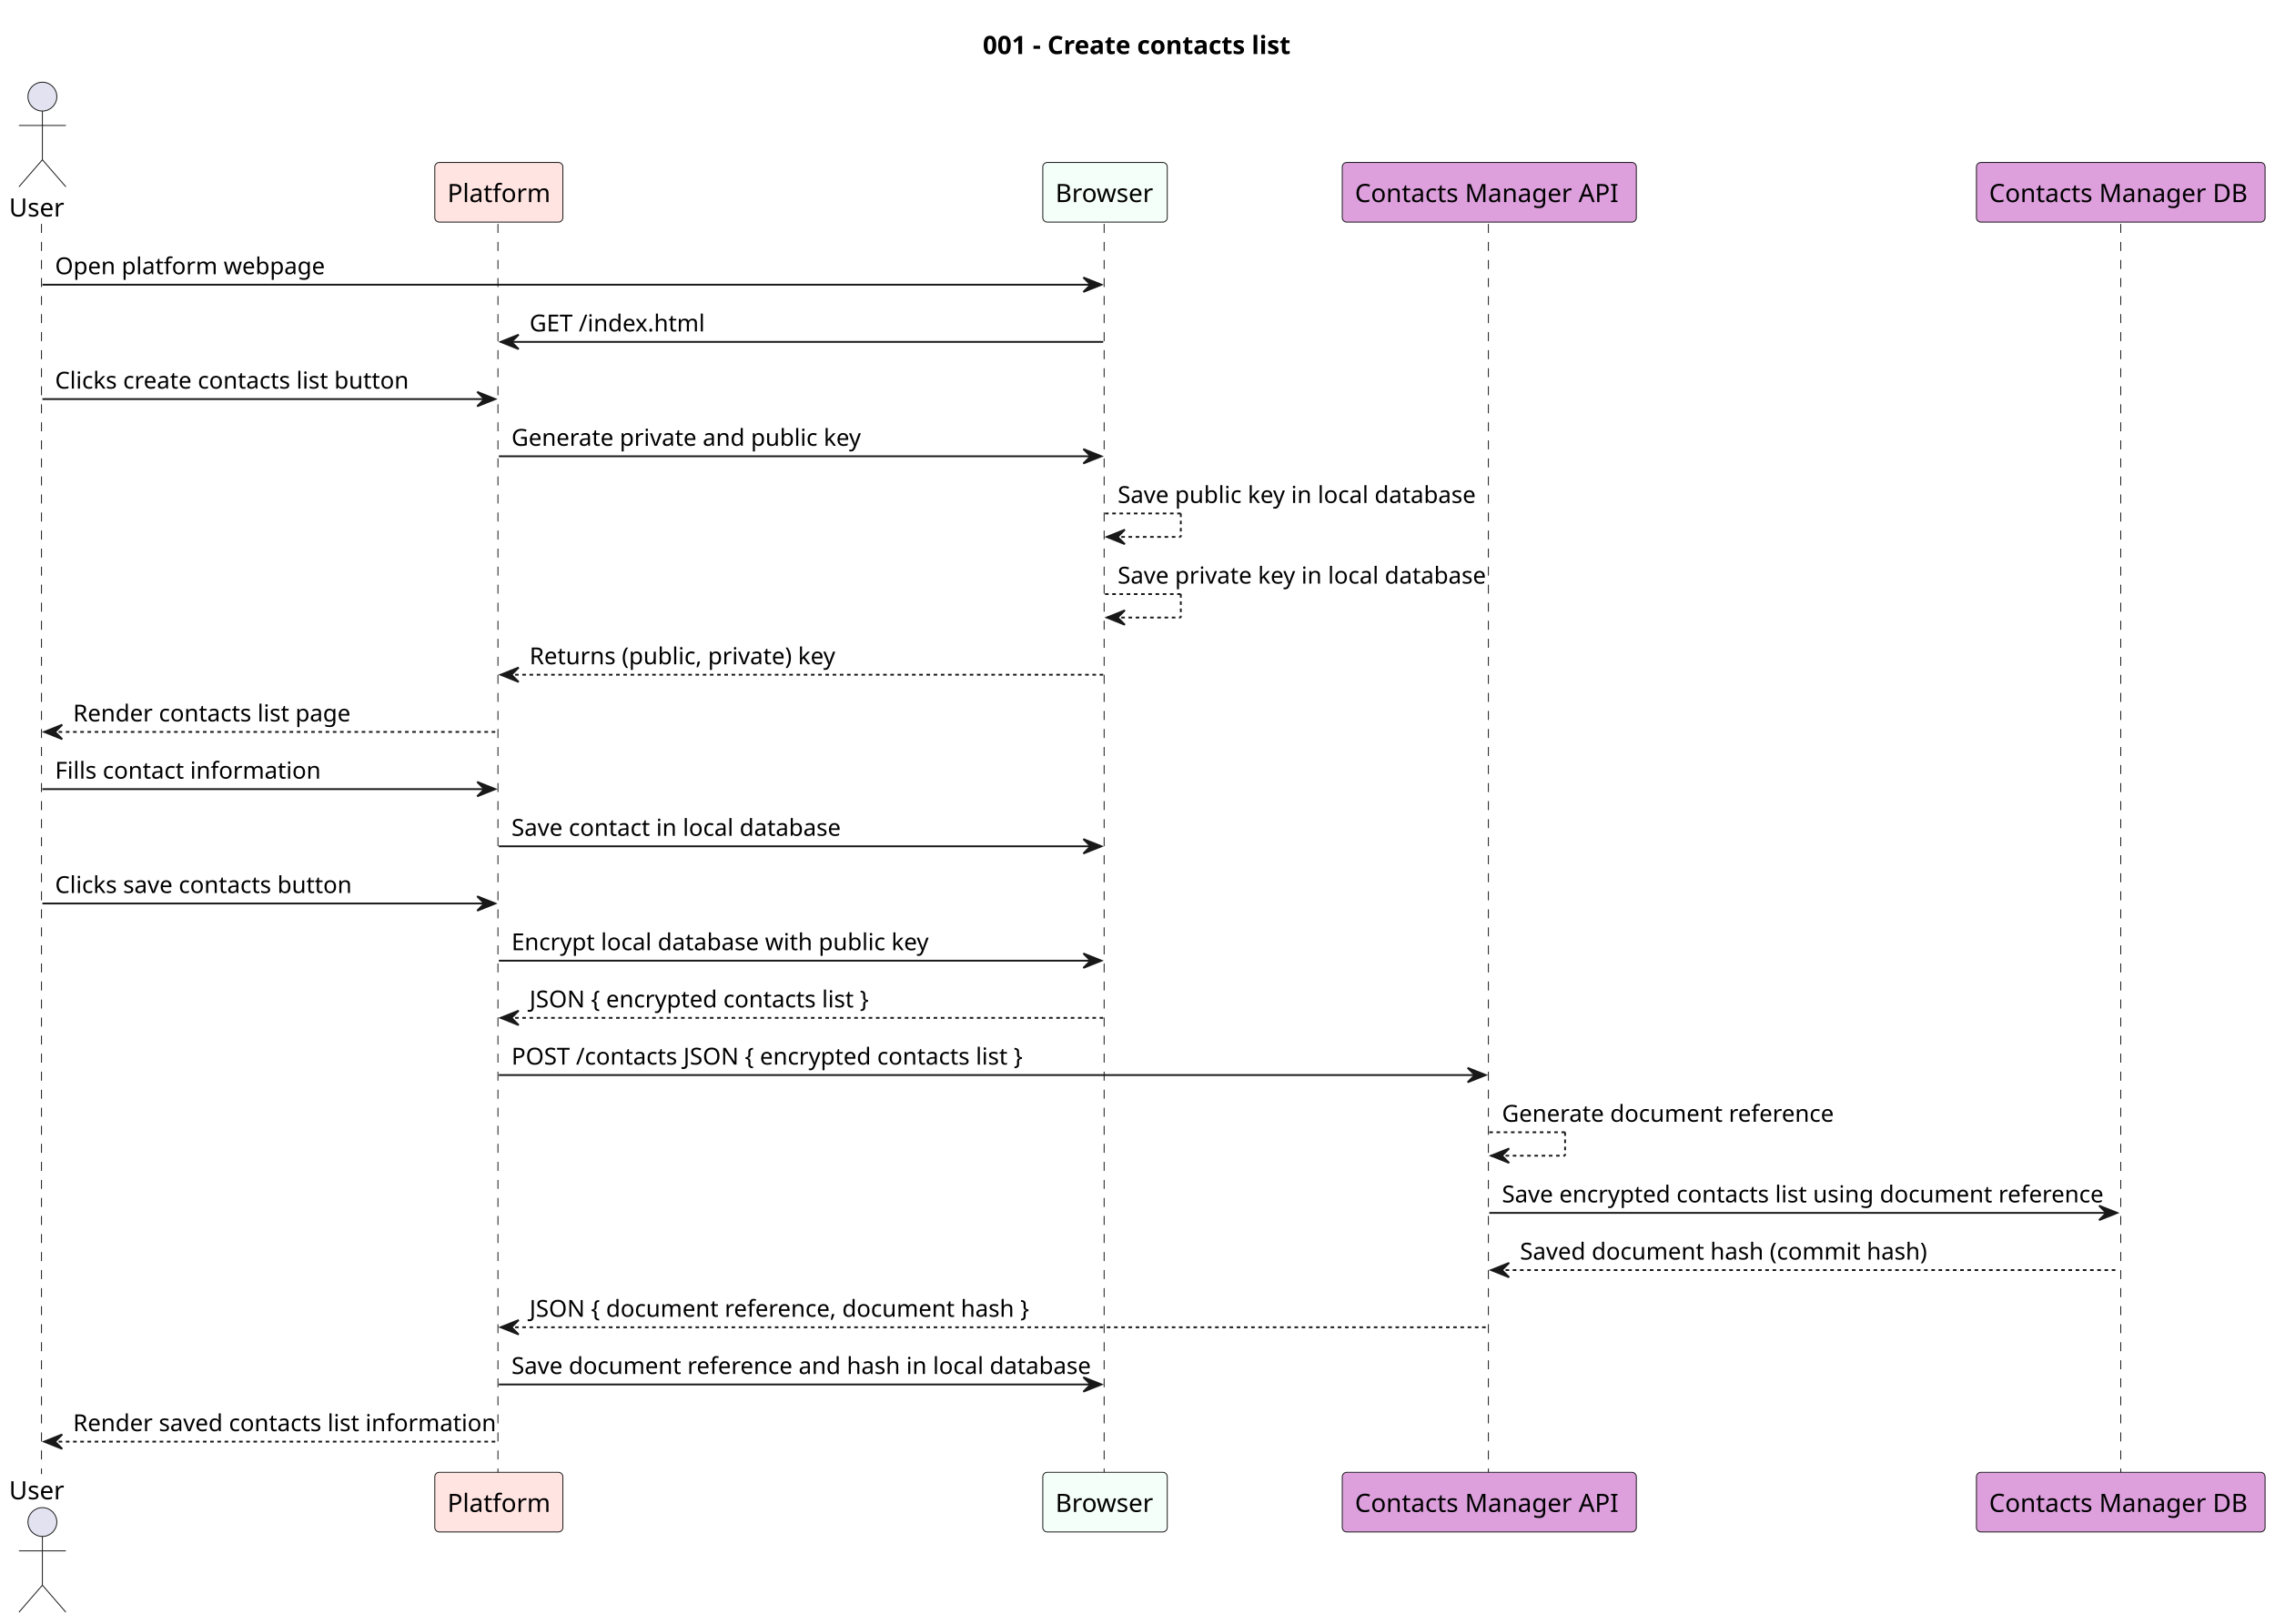
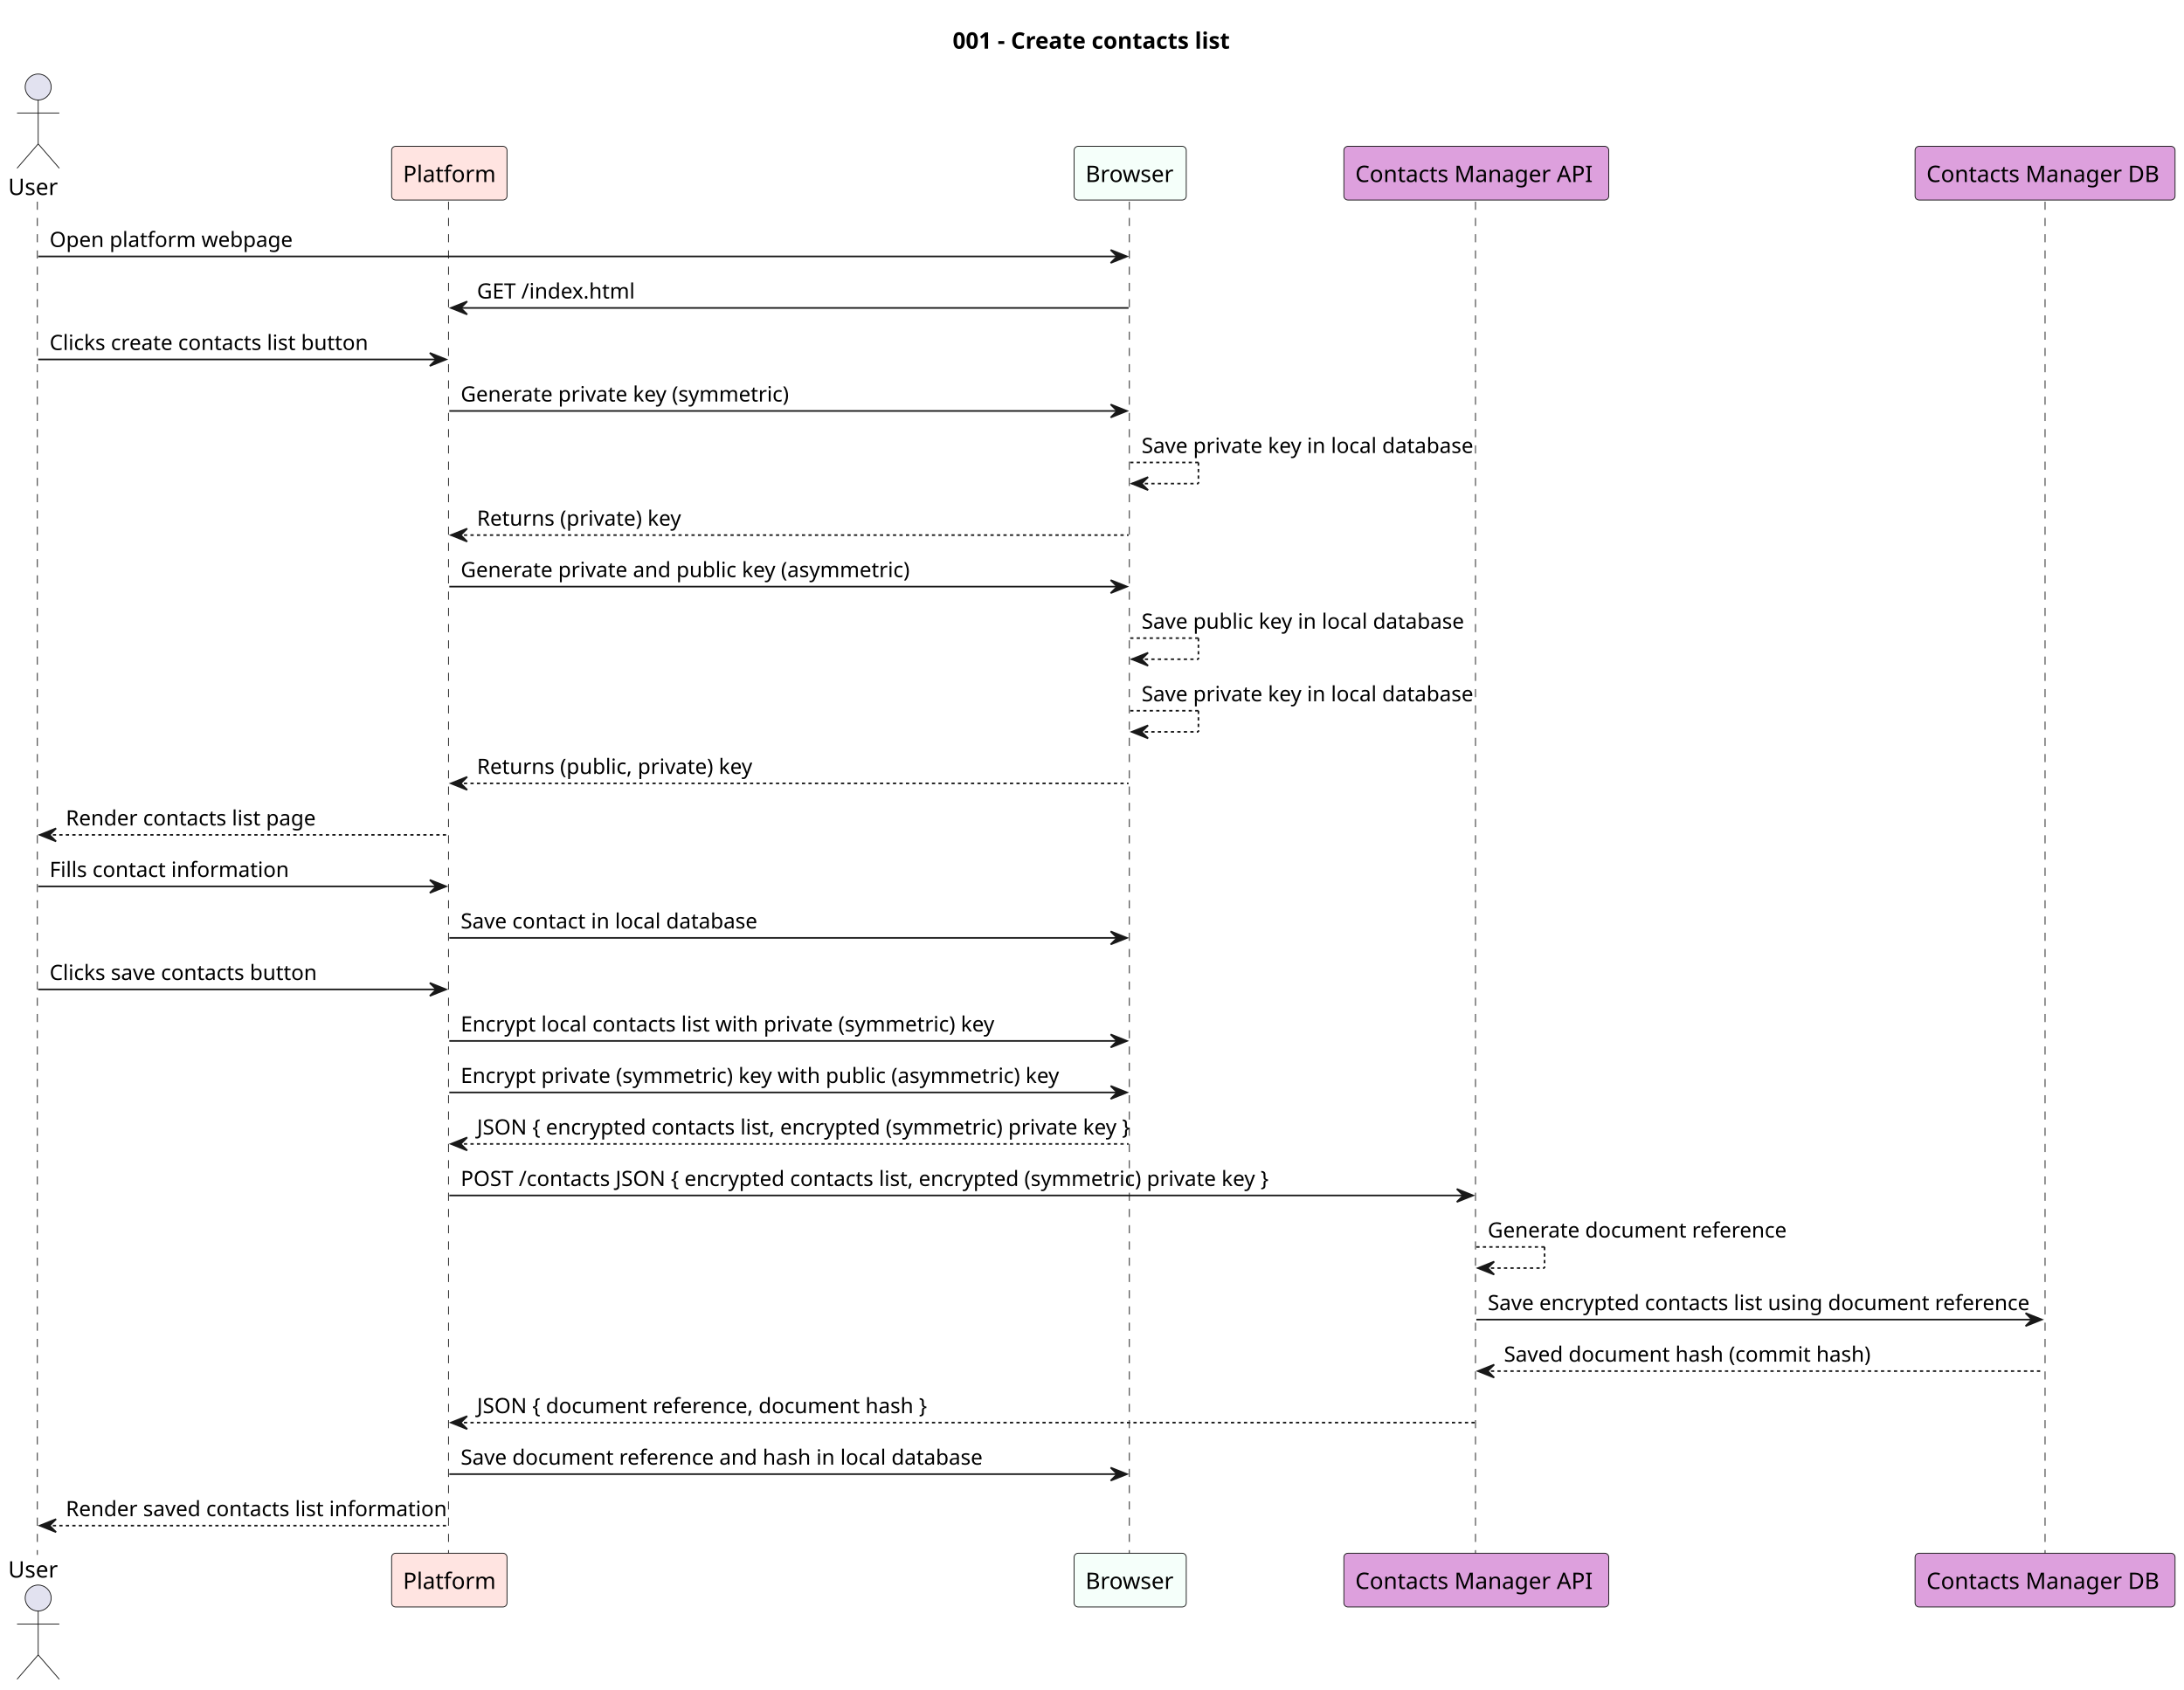
- <svg xmlns="http://www.w3.org/2000/svg" contentStyleType="text/css" height="900px" preserveAspectRatio="none" style="width:1261px;height:900px;background:#FFFFFF;" version="1.1" viewBox="0 0 1261 900" width="1261px" zoomAndPan="magnify">
+ <svg xmlns="http://www.w3.org/2000/svg" contentStyleType="text/css" height="1040px" preserveAspectRatio="none" style="width:1344px;height:1040px;background:#FFFFFF;" version="1.1" viewBox="0 0 1344 1040" width="1344px" zoomAndPan="magnify">
  <defs />
  <g>
-     <rect fill="none" height="29.068" id="_title" style="stroke:none;stroke-width:1.0;" width="180" x="539.75" y="10" />
-     <text fill="#000000" font-family="sans-serif" font-size="14" font-weight="bold" lengthAdjust="spacing" textLength="170" x="544.75" y="29.966">001 - Create contacts list</text>
-     <line style="stroke:#181818;stroke-width:0.5;stroke-dasharray:5.0,5.0;" x1="23" x2="23" y1="124.136" y2="817.256" />
-     <line style="stroke:#181818;stroke-width:0.5;stroke-dasharray:5.0,5.0;" x1="276" x2="276" y1="124.136" y2="817.256" />
-     <line style="stroke:#181818;stroke-width:0.5;stroke-dasharray:5.0,5.0;" x1="612" x2="612" y1="124.136" y2="817.256" />
-     <line style="stroke:#181818;stroke-width:0.5;stroke-dasharray:5.0,5.0;" x1="825" x2="825" y1="124.136" y2="817.256" />
-     <line style="stroke:#181818;stroke-width:0.5;stroke-dasharray:5.0,5.0;" x1="1175.5" x2="1175.5" y1="124.136" y2="817.256" />
+     <rect fill="none" height="29.068" id="_title" style="stroke:none;stroke-width:1.0;" width="180" x="581.25" y="10" />
+     <text fill="#000000" font-family="sans-serif" font-size="14" font-weight="bold" lengthAdjust="spacing" textLength="170" x="586.25" y="29.966">001 - Create contacts list</text>
+     <line style="stroke:#181818;stroke-width:0.5;stroke-dasharray:5.0,5.0;" x1="23" x2="23" y1="124.136" y2="957.08" />
+     <line style="stroke:#181818;stroke-width:0.5;stroke-dasharray:5.0,5.0;" x1="276" x2="276" y1="124.136" y2="957.08" />
+     <line style="stroke:#181818;stroke-width:0.5;stroke-dasharray:5.0,5.0;" x1="695" x2="695" y1="124.136" y2="957.08" />
+     <line style="stroke:#181818;stroke-width:0.5;stroke-dasharray:5.0,5.0;" x1="908" x2="908" y1="124.136" y2="957.08" />
+     <line style="stroke:#181818;stroke-width:0.5;stroke-dasharray:5.0,5.0;" x1="1258.5" x2="1258.5" y1="124.136" y2="957.08" />
    <text fill="#000000" font-family="sans-serif" font-size="14" lengthAdjust="spacing" textLength="31" x="5" y="120.034">User</text>
    <ellipse cx="23.5" cy="53.568" fill="#E2E2F0" rx="8" ry="8" style="stroke:#181818;stroke-width:0.5;" />
    <path d="M23.5,61.568 L23.5,88.568 M10.5,69.568 L36.5,69.568 M23.5,88.568 L10.5,103.568 M23.5,88.568 L36.5,103.568 " fill="none" style="stroke:#181818;stroke-width:0.5;" />
-     <text fill="#000000" font-family="sans-serif" font-size="14" lengthAdjust="spacing" textLength="31" x="5" y="831.222">User</text>
-     <ellipse cx="23.5" cy="843.824" fill="#E2E2F0" rx="8" ry="8" style="stroke:#181818;stroke-width:0.5;" />
-     <path d="M23.5,851.824 L23.5,878.824 M10.5,859.824 L36.5,859.824 M23.5,878.824 L10.5,893.824 M23.5,878.824 L36.5,893.824 " fill="none" style="stroke:#181818;stroke-width:0.5;" />
+     <text fill="#000000" font-family="sans-serif" font-size="14" lengthAdjust="spacing" textLength="31" x="5" y="971.046">User</text>
+     <ellipse cx="23.5" cy="983.648" fill="#E2E2F0" rx="8" ry="8" style="stroke:#181818;stroke-width:0.5;" />
+     <path d="M23.5,991.648 L23.5,1018.648 M10.5,999.648 L36.5,999.648 M23.5,1018.648 L10.5,1033.648 M23.5,1018.648 L36.5,1033.648 " fill="none" style="stroke:#181818;stroke-width:0.5;" />
    <rect fill="#FFE4E1" height="33.068" rx="2.5" ry="2.5" style="stroke:#181818;stroke-width:0.5;" width="71" x="241" y="90.068" />
    <text fill="#000000" font-family="sans-serif" font-size="14" lengthAdjust="spacing" textLength="57" x="248" y="112.034">Platform</text>
-     <rect fill="#FFE4E1" height="33.068" rx="2.5" ry="2.5" style="stroke:#181818;stroke-width:0.5;" width="71" x="241" y="816.256" />
-     <text fill="#000000" font-family="sans-serif" font-size="14" lengthAdjust="spacing" textLength="57" x="248" y="838.222">Platform</text>
-     <rect fill="#F5FFFA" height="33.068" rx="2.5" ry="2.5" style="stroke:#181818;stroke-width:0.5;" width="69" x="578" y="90.068" />
-     <text fill="#000000" font-family="sans-serif" font-size="14" lengthAdjust="spacing" textLength="55" x="585" y="112.034">Browser</text>
-     <rect fill="#F5FFFA" height="33.068" rx="2.5" ry="2.5" style="stroke:#181818;stroke-width:0.5;" width="69" x="578" y="816.256" />
-     <text fill="#000000" font-family="sans-serif" font-size="14" lengthAdjust="spacing" textLength="55" x="585" y="838.222">Browser</text>
-     <rect fill="#DDA0DD" height="33.068" rx="2.5" ry="2.5" style="stroke:#181818;stroke-width:0.5;" width="163" x="744" y="90.068" />
-     <text fill="#000000" font-family="sans-serif" font-size="14" lengthAdjust="spacing" textLength="149" x="751" y="112.034">Contacts Manager API</text>
-     <rect fill="#DDA0DD" height="33.068" rx="2.5" ry="2.5" style="stroke:#181818;stroke-width:0.5;" width="163" x="744" y="816.256" />
-     <text fill="#000000" font-family="sans-serif" font-size="14" lengthAdjust="spacing" textLength="149" x="751" y="838.222">Contacts Manager API</text>
-     <rect fill="#DDA0DD" height="33.068" rx="2.5" ry="2.5" style="stroke:#181818;stroke-width:0.5;" width="160" x="1095.5" y="90.068" />
-     <text fill="#000000" font-family="sans-serif" font-size="14" lengthAdjust="spacing" textLength="146" x="1102.5" y="112.034">Contacts Manager DB</text>
-     <rect fill="#DDA0DD" height="33.068" rx="2.5" ry="2.5" style="stroke:#181818;stroke-width:0.5;" width="160" x="1095.5" y="816.256" />
-     <text fill="#000000" font-family="sans-serif" font-size="14" lengthAdjust="spacing" textLength="146" x="1102.5" y="838.222">Contacts Manager DB</text>
-     <polygon fill="#181818" points="600.5,153.842,610.5,157.842,600.5,161.842,604.5,157.842" style="stroke:#181818;stroke-width:1.0;" />
-     <line style="stroke:#181818;stroke-width:1.0;" x1="23.5" x2="606.5" y1="157.842" y2="157.842" />
+     <rect fill="#FFE4E1" height="33.068" rx="2.5" ry="2.5" style="stroke:#181818;stroke-width:0.5;" width="71" x="241" y="956.08" />
+     <text fill="#000000" font-family="sans-serif" font-size="14" lengthAdjust="spacing" textLength="57" x="248" y="978.046">Platform</text>
+     <rect fill="#F5FFFA" height="33.068" rx="2.5" ry="2.5" style="stroke:#181818;stroke-width:0.5;" width="69" x="661" y="90.068" />
+     <text fill="#000000" font-family="sans-serif" font-size="14" lengthAdjust="spacing" textLength="55" x="668" y="112.034">Browser</text>
+     <rect fill="#F5FFFA" height="33.068" rx="2.5" ry="2.5" style="stroke:#181818;stroke-width:0.5;" width="69" x="661" y="956.08" />
+     <text fill="#000000" font-family="sans-serif" font-size="14" lengthAdjust="spacing" textLength="55" x="668" y="978.046">Browser</text>
+     <rect fill="#DDA0DD" height="33.068" rx="2.5" ry="2.5" style="stroke:#181818;stroke-width:0.5;" width="163" x="827" y="90.068" />
+     <text fill="#000000" font-family="sans-serif" font-size="14" lengthAdjust="spacing" textLength="149" x="834" y="112.034">Contacts Manager API</text>
+     <rect fill="#DDA0DD" height="33.068" rx="2.5" ry="2.5" style="stroke:#181818;stroke-width:0.5;" width="163" x="827" y="956.08" />
+     <text fill="#000000" font-family="sans-serif" font-size="14" lengthAdjust="spacing" textLength="149" x="834" y="978.046">Contacts Manager API</text>
+     <rect fill="#DDA0DD" height="33.068" rx="2.5" ry="2.5" style="stroke:#181818;stroke-width:0.5;" width="160" x="1178.5" y="90.068" />
+     <text fill="#000000" font-family="sans-serif" font-size="14" lengthAdjust="spacing" textLength="146" x="1185.5" y="112.034">Contacts Manager DB</text>
+     <rect fill="#DDA0DD" height="33.068" rx="2.5" ry="2.5" style="stroke:#181818;stroke-width:0.5;" width="160" x="1178.5" y="956.08" />
+     <text fill="#000000" font-family="sans-serif" font-size="14" lengthAdjust="spacing" textLength="146" x="1185.5" y="978.046">Contacts Manager DB</text>
+     <polygon fill="#181818" points="683.5,153.842,693.5,157.842,683.5,161.842,687.5,157.842" style="stroke:#181818;stroke-width:1.0;" />
+     <line style="stroke:#181818;stroke-width:1.0;" x1="23.5" x2="689.5" y1="157.842" y2="157.842" />
    <text fill="#000000" font-family="sans-serif" font-size="13" lengthAdjust="spacing" textLength="146" x="30.5" y="152.033">Open platform webpage</text>
    <polygon fill="#181818" points="287.5,185.548,277.5,189.548,287.5,193.548,283.5,189.548" style="stroke:#181818;stroke-width:1.0;" />
-     <line style="stroke:#181818;stroke-width:1.0;" x1="281.5" x2="611.5" y1="189.548" y2="189.548" />
+     <line style="stroke:#181818;stroke-width:1.0;" x1="281.5" x2="694.5" y1="189.548" y2="189.548" />
    <text fill="#000000" font-family="sans-serif" font-size="13" lengthAdjust="spacing" textLength="95" x="293.5" y="183.739">GET /index.html</text>
    <polygon fill="#181818" points="264.5,217.254,274.5,221.254,264.5,225.254,268.5,221.254" style="stroke:#181818;stroke-width:1.0;" />
    <line style="stroke:#181818;stroke-width:1.0;" x1="23.5" x2="270.5" y1="221.254" y2="221.254" />
    <text fill="#000000" font-family="sans-serif" font-size="13" lengthAdjust="spacing" textLength="192" x="30.5" y="215.445">Clicks create contacts list button</text>
-     <polygon fill="#181818" points="600.5,248.96,610.5,252.96,600.5,256.96,604.5,252.96" style="stroke:#181818;stroke-width:1.0;" />
-     <line style="stroke:#181818;stroke-width:1.0;" x1="276.5" x2="606.5" y1="252.96" y2="252.96" />
-     <text fill="#000000" font-family="sans-serif" font-size="13" lengthAdjust="spacing" textLength="189" x="283.5" y="247.151">Generate private and public key</text>
-     <line style="stroke:#181818;stroke-width:1.0;stroke-dasharray:2.0,2.0;" x1="612.5" x2="654.5" y1="284.666" y2="284.666" />
-     <line style="stroke:#181818;stroke-width:1.0;stroke-dasharray:2.0,2.0;" x1="654.5" x2="654.5" y1="284.666" y2="297.666" />
-     <line style="stroke:#181818;stroke-width:1.0;stroke-dasharray:2.0,2.0;" x1="613.5" x2="654.5" y1="297.666" y2="297.666" />
-     <polygon fill="#181818" points="623.5,293.666,613.5,297.666,623.5,301.666,619.5,297.666" style="stroke:#181818;stroke-width:1.0;" />
-     <text fill="#000000" font-family="sans-serif" font-size="13" lengthAdjust="spacing" textLength="193" x="619.5" y="278.857">Save public key in local database</text>
-     <line style="stroke:#181818;stroke-width:1.0;stroke-dasharray:2.0,2.0;" x1="612.5" x2="654.5" y1="329.372" y2="329.372" />
-     <line style="stroke:#181818;stroke-width:1.0;stroke-dasharray:2.0,2.0;" x1="654.5" x2="654.5" y1="329.372" y2="342.372" />
-     <line style="stroke:#181818;stroke-width:1.0;stroke-dasharray:2.0,2.0;" x1="613.5" x2="654.5" y1="342.372" y2="342.372" />
-     <polygon fill="#181818" points="623.5,338.372,613.5,342.372,623.5,346.372,619.5,342.372" style="stroke:#181818;stroke-width:1.0;" />
-     <text fill="#000000" font-family="sans-serif" font-size="13" lengthAdjust="spacing" textLength="199" x="619.5" y="323.563">Save private key in local database</text>
-     <polygon fill="#181818" points="287.5,370.078,277.5,374.078,287.5,378.078,283.5,374.078" style="stroke:#181818;stroke-width:1.0;" />
-     <line style="stroke:#181818;stroke-width:1.0;stroke-dasharray:2.0,2.0;" x1="281.5" x2="611.5" y1="374.078" y2="374.078" />
-     <text fill="#000000" font-family="sans-serif" font-size="13" lengthAdjust="spacing" textLength="166" x="293.5" y="368.269">Returns (public, private) key</text>
-     <polygon fill="#181818" points="34.5,401.784,24.5,405.784,34.5,409.784,30.5,405.784" style="stroke:#181818;stroke-width:1.0;" />
-     <line style="stroke:#181818;stroke-width:1.0;stroke-dasharray:2.0,2.0;" x1="28.5" x2="275.5" y1="405.784" y2="405.784" />
-     <text fill="#000000" font-family="sans-serif" font-size="13" lengthAdjust="spacing" textLength="150" x="40.5" y="399.975">Render contacts list page</text>
-     <polygon fill="#181818" points="264.5,433.49,274.5,437.49,264.5,441.49,268.5,437.49" style="stroke:#181818;stroke-width:1.0;" />
-     <line style="stroke:#181818;stroke-width:1.0;" x1="23.5" x2="270.5" y1="437.49" y2="437.49" />
-     <text fill="#000000" font-family="sans-serif" font-size="13" lengthAdjust="spacing" textLength="144" x="30.5" y="431.681">Fills contact information</text>
-     <polygon fill="#181818" points="600.5,465.196,610.5,469.196,600.5,473.196,604.5,469.196" style="stroke:#181818;stroke-width:1.0;" />
-     <line style="stroke:#181818;stroke-width:1.0;" x1="276.5" x2="606.5" y1="469.196" y2="469.196" />
-     <text fill="#000000" font-family="sans-serif" font-size="13" lengthAdjust="spacing" textLength="178" x="283.5" y="463.387">Save contact in local database</text>
-     <polygon fill="#181818" points="264.5,496.902,274.5,500.902,264.5,504.902,268.5,500.902" style="stroke:#181818;stroke-width:1.0;" />
-     <line style="stroke:#181818;stroke-width:1.0;" x1="23.5" x2="270.5" y1="500.902" y2="500.902" />
-     <text fill="#000000" font-family="sans-serif" font-size="13" lengthAdjust="spacing" textLength="162" x="30.5" y="495.093">Clicks save contacts button</text>
-     <polygon fill="#181818" points="600.5,528.608,610.5,532.608,600.5,536.608,604.5,532.608" style="stroke:#181818;stroke-width:1.0;" />
-     <line style="stroke:#181818;stroke-width:1.0;" x1="276.5" x2="606.5" y1="532.608" y2="532.608" />
-     <text fill="#000000" font-family="sans-serif" font-size="13" lengthAdjust="spacing" textLength="226" x="283.5" y="526.799">Encrypt local database with public key</text>
-     <polygon fill="#181818" points="287.5,560.314,277.5,564.314,287.5,568.314,283.5,564.314" style="stroke:#181818;stroke-width:1.0;" />
-     <line style="stroke:#181818;stroke-width:1.0;stroke-dasharray:2.0,2.0;" x1="281.5" x2="611.5" y1="564.314" y2="564.314" />
-     <text fill="#000000" font-family="sans-serif" font-size="13" lengthAdjust="spacing" textLength="185" x="293.5" y="558.505">JSON { encrypted contacts list }</text>
-     <polygon fill="#181818" points="813.5,592.02,823.5,596.02,813.5,600.02,817.5,596.02" style="stroke:#181818;stroke-width:1.0;" />
-     <line style="stroke:#181818;stroke-width:1.0;" x1="276.5" x2="819.5" y1="596.02" y2="596.02" />
-     <text fill="#000000" font-family="sans-serif" font-size="13" lengthAdjust="spacing" textLength="279" x="283.5" y="590.211">POST /contacts JSON { encrypted contacts list }</text>
-     <line style="stroke:#181818;stroke-width:1.0;stroke-dasharray:2.0,2.0;" x1="825.5" x2="867.5" y1="627.726" y2="627.726" />
-     <line style="stroke:#181818;stroke-width:1.0;stroke-dasharray:2.0,2.0;" x1="867.5" x2="867.5" y1="627.726" y2="640.726" />
-     <line style="stroke:#181818;stroke-width:1.0;stroke-dasharray:2.0,2.0;" x1="826.5" x2="867.5" y1="640.726" y2="640.726" />
-     <polygon fill="#181818" points="836.5,636.726,826.5,640.726,836.5,644.726,832.5,640.726" style="stroke:#181818;stroke-width:1.0;" />
-     <text fill="#000000" font-family="sans-serif" font-size="13" lengthAdjust="spacing" textLength="179" x="832.5" y="621.917">Generate document reference</text>
-     <polygon fill="#181818" points="1163.5,668.432,1173.5,672.432,1163.5,676.432,1167.5,672.432" style="stroke:#181818;stroke-width:1.0;" />
-     <line style="stroke:#181818;stroke-width:1.0;" x1="825.5" x2="1169.5" y1="672.432" y2="672.432" />
-     <text fill="#000000" font-family="sans-serif" font-size="13" lengthAdjust="spacing" textLength="326" x="832.5" y="666.623">Save encrypted contacts list using document reference</text>
-     <polygon fill="#181818" points="836.5,700.138,826.5,704.138,836.5,708.138,832.5,704.138" style="stroke:#181818;stroke-width:1.0;" />
-     <line style="stroke:#181818;stroke-width:1.0;stroke-dasharray:2.0,2.0;" x1="830.5" x2="1174.5" y1="704.138" y2="704.138" />
-     <text fill="#000000" font-family="sans-serif" font-size="13" lengthAdjust="spacing" textLength="222" x="842.5" y="698.329">Saved document hash (commit hash)</text>
-     <polygon fill="#181818" points="287.5,731.844,277.5,735.844,287.5,739.844,283.5,735.844" style="stroke:#181818;stroke-width:1.0;" />
-     <line style="stroke:#181818;stroke-width:1.0;stroke-dasharray:2.0,2.0;" x1="281.5" x2="824.5" y1="735.844" y2="735.844" />
-     <text fill="#000000" font-family="sans-serif" font-size="13" lengthAdjust="spacing" textLength="271" x="293.5" y="730.035">JSON { document reference, document hash }</text>
-     <polygon fill="#181818" points="600.5,763.55,610.5,767.55,600.5,771.55,604.5,767.55" style="stroke:#181818;stroke-width:1.0;" />
-     <line style="stroke:#181818;stroke-width:1.0;" x1="276.5" x2="606.5" y1="767.55" y2="767.55" />
-     <text fill="#000000" font-family="sans-serif" font-size="13" lengthAdjust="spacing" textLength="312" x="283.5" y="761.741">Save document reference and hash in local database</text>
-     <polygon fill="#181818" points="34.5,795.256,24.5,799.256,34.5,803.256,30.5,799.256" style="stroke:#181818;stroke-width:1.0;" />
-     <line style="stroke:#181818;stroke-width:1.0;stroke-dasharray:2.0,2.0;" x1="28.5" x2="275.5" y1="799.256" y2="799.256" />
-     <text fill="#000000" font-family="sans-serif" font-size="13" lengthAdjust="spacing" textLength="229" x="40.5" y="793.447">Render saved contacts list information</text>
+     <polygon fill="#181818" points="683.5,248.96,693.5,252.96,683.5,256.96,687.5,252.96" style="stroke:#181818;stroke-width:1.0;" />
+     <line style="stroke:#181818;stroke-width:1.0;" x1="276.5" x2="689.5" y1="252.96" y2="252.96" />
+     <text fill="#000000" font-family="sans-serif" font-size="13" lengthAdjust="spacing" textLength="198" x="283.5" y="247.151">Generate private key (symmetric)</text>
+     <line style="stroke:#181818;stroke-width:1.0;stroke-dasharray:2.0,2.0;" x1="695.5" x2="737.5" y1="284.666" y2="284.666" />
+     <line style="stroke:#181818;stroke-width:1.0;stroke-dasharray:2.0,2.0;" x1="737.5" x2="737.5" y1="284.666" y2="297.666" />
+     <line style="stroke:#181818;stroke-width:1.0;stroke-dasharray:2.0,2.0;" x1="696.5" x2="737.5" y1="297.666" y2="297.666" />
+     <polygon fill="#181818" points="706.5,293.666,696.5,297.666,706.5,301.666,702.5,297.666" style="stroke:#181818;stroke-width:1.0;" />
+     <text fill="#000000" font-family="sans-serif" font-size="13" lengthAdjust="spacing" textLength="199" x="702.5" y="278.857">Save private key in local database</text>
+     <polygon fill="#181818" points="287.5,325.372,277.5,329.372,287.5,333.372,283.5,329.372" style="stroke:#181818;stroke-width:1.0;" />
+     <line style="stroke:#181818;stroke-width:1.0;stroke-dasharray:2.0,2.0;" x1="281.5" x2="694.5" y1="329.372" y2="329.372" />
+     <text fill="#000000" font-family="sans-serif" font-size="13" lengthAdjust="spacing" textLength="124" x="293.5" y="323.563">Returns (private) key</text>
+     <polygon fill="#181818" points="683.5,357.078,693.5,361.078,683.5,365.078,687.5,361.078" style="stroke:#181818;stroke-width:1.0;" />
+     <line style="stroke:#181818;stroke-width:1.0;" x1="276.5" x2="689.5" y1="361.078" y2="361.078" />
+     <text fill="#000000" font-family="sans-serif" font-size="13" lengthAdjust="spacing" textLength="270" x="283.5" y="355.269">Generate private and public key (asymmetric)</text>
+     <line style="stroke:#181818;stroke-width:1.0;stroke-dasharray:2.0,2.0;" x1="695.5" x2="737.5" y1="392.784" y2="392.784" />
+     <line style="stroke:#181818;stroke-width:1.0;stroke-dasharray:2.0,2.0;" x1="737.5" x2="737.5" y1="392.784" y2="405.784" />
+     <line style="stroke:#181818;stroke-width:1.0;stroke-dasharray:2.0,2.0;" x1="696.5" x2="737.5" y1="405.784" y2="405.784" />
+     <polygon fill="#181818" points="706.5,401.784,696.5,405.784,706.5,409.784,702.5,405.784" style="stroke:#181818;stroke-width:1.0;" />
+     <text fill="#000000" font-family="sans-serif" font-size="13" lengthAdjust="spacing" textLength="193" x="702.5" y="386.975">Save public key in local database</text>
+     <line style="stroke:#181818;stroke-width:1.0;stroke-dasharray:2.0,2.0;" x1="695.5" x2="737.5" y1="437.49" y2="437.49" />
+     <line style="stroke:#181818;stroke-width:1.0;stroke-dasharray:2.0,2.0;" x1="737.5" x2="737.5" y1="437.49" y2="450.49" />
+     <line style="stroke:#181818;stroke-width:1.0;stroke-dasharray:2.0,2.0;" x1="696.5" x2="737.5" y1="450.49" y2="450.49" />
+     <polygon fill="#181818" points="706.5,446.49,696.5,450.49,706.5,454.49,702.5,450.49" style="stroke:#181818;stroke-width:1.0;" />
+     <text fill="#000000" font-family="sans-serif" font-size="13" lengthAdjust="spacing" textLength="199" x="702.5" y="431.681">Save private key in local database</text>
+     <polygon fill="#181818" points="287.5,478.196,277.5,482.196,287.5,486.196,283.5,482.196" style="stroke:#181818;stroke-width:1.0;" />
+     <line style="stroke:#181818;stroke-width:1.0;stroke-dasharray:2.0,2.0;" x1="281.5" x2="694.5" y1="482.196" y2="482.196" />
+     <text fill="#000000" font-family="sans-serif" font-size="13" lengthAdjust="spacing" textLength="166" x="293.5" y="476.387">Returns (public, private) key</text>
+     <polygon fill="#181818" points="34.5,509.902,24.5,513.902,34.5,517.902,30.5,513.902" style="stroke:#181818;stroke-width:1.0;" />
+     <line style="stroke:#181818;stroke-width:1.0;stroke-dasharray:2.0,2.0;" x1="28.5" x2="275.5" y1="513.902" y2="513.902" />
+     <text fill="#000000" font-family="sans-serif" font-size="13" lengthAdjust="spacing" textLength="150" x="40.5" y="508.093">Render contacts list page</text>
+     <polygon fill="#181818" points="264.5,541.608,274.5,545.608,264.5,549.608,268.5,545.608" style="stroke:#181818;stroke-width:1.0;" />
+     <line style="stroke:#181818;stroke-width:1.0;" x1="23.5" x2="270.5" y1="545.608" y2="545.608" />
+     <text fill="#000000" font-family="sans-serif" font-size="13" lengthAdjust="spacing" textLength="144" x="30.5" y="539.799">Fills contact information</text>
+     <polygon fill="#181818" points="683.5,573.314,693.5,577.314,683.5,581.314,687.5,577.314" style="stroke:#181818;stroke-width:1.0;" />
+     <line style="stroke:#181818;stroke-width:1.0;" x1="276.5" x2="689.5" y1="577.314" y2="577.314" />
+     <text fill="#000000" font-family="sans-serif" font-size="13" lengthAdjust="spacing" textLength="178" x="283.5" y="571.505">Save contact in local database</text>
+     <polygon fill="#181818" points="264.5,605.02,274.5,609.02,264.5,613.02,268.5,609.02" style="stroke:#181818;stroke-width:1.0;" />
+     <line style="stroke:#181818;stroke-width:1.0;" x1="23.5" x2="270.5" y1="609.02" y2="609.02" />
+     <text fill="#000000" font-family="sans-serif" font-size="13" lengthAdjust="spacing" textLength="162" x="30.5" y="603.211">Clicks save contacts button</text>
+     <polygon fill="#181818" points="683.5,636.726,693.5,640.726,683.5,644.726,687.5,640.726" style="stroke:#181818;stroke-width:1.0;" />
+     <line style="stroke:#181818;stroke-width:1.0;" x1="276.5" x2="689.5" y1="640.726" y2="640.726" />
+     <text fill="#000000" font-family="sans-serif" font-size="13" lengthAdjust="spacing" textLength="322" x="283.5" y="634.917">Encrypt local contacts list with private (symmetric) key</text>
+     <polygon fill="#181818" points="683.5,668.432,693.5,672.432,683.5,676.432,687.5,672.432" style="stroke:#181818;stroke-width:1.0;" />
+     <line style="stroke:#181818;stroke-width:1.0;" x1="276.5" x2="689.5" y1="672.432" y2="672.432" />
+     <text fill="#000000" font-family="sans-serif" font-size="13" lengthAdjust="spacing" textLength="362" x="283.5" y="666.623">Encrypt private (symmetric) key with public (asymmetric) key</text>
+     <polygon fill="#181818" points="287.5,700.138,277.5,704.138,287.5,708.138,283.5,704.138" style="stroke:#181818;stroke-width:1.0;" />
+     <line style="stroke:#181818;stroke-width:1.0;stroke-dasharray:2.0,2.0;" x1="281.5" x2="694.5" y1="704.138" y2="704.138" />
+     <text fill="#000000" font-family="sans-serif" font-size="13" lengthAdjust="spacing" textLength="395" x="293.5" y="698.329">JSON { encrypted contacts list, encrypted (symmetric) private key }</text>
+     <polygon fill="#181818" points="896.5,731.844,906.5,735.844,896.5,739.844,900.5,735.844" style="stroke:#181818;stroke-width:1.0;" />
+     <line style="stroke:#181818;stroke-width:1.0;" x1="276.5" x2="902.5" y1="735.844" y2="735.844" />
+     <text fill="#000000" font-family="sans-serif" font-size="13" lengthAdjust="spacing" textLength="489" x="283.5" y="730.035">POST /contacts JSON { encrypted contacts list, encrypted (symmetric) private key }</text>
+     <line style="stroke:#181818;stroke-width:1.0;stroke-dasharray:2.0,2.0;" x1="908.5" x2="950.5" y1="767.55" y2="767.55" />
+     <line style="stroke:#181818;stroke-width:1.0;stroke-dasharray:2.0,2.0;" x1="950.5" x2="950.5" y1="767.55" y2="780.55" />
+     <line style="stroke:#181818;stroke-width:1.0;stroke-dasharray:2.0,2.0;" x1="909.5" x2="950.5" y1="780.55" y2="780.55" />
+     <polygon fill="#181818" points="919.5,776.55,909.5,780.55,919.5,784.55,915.5,780.55" style="stroke:#181818;stroke-width:1.0;" />
+     <text fill="#000000" font-family="sans-serif" font-size="13" lengthAdjust="spacing" textLength="179" x="915.5" y="761.741">Generate document reference</text>
+     <polygon fill="#181818" points="1246.5,808.256,1256.5,812.256,1246.5,816.256,1250.5,812.256" style="stroke:#181818;stroke-width:1.0;" />
+     <line style="stroke:#181818;stroke-width:1.0;" x1="908.5" x2="1252.5" y1="812.256" y2="812.256" />
+     <text fill="#000000" font-family="sans-serif" font-size="13" lengthAdjust="spacing" textLength="326" x="915.5" y="806.447">Save encrypted contacts list using document reference</text>
+     <polygon fill="#181818" points="919.5,839.962,909.5,843.962,919.5,847.962,915.5,843.962" style="stroke:#181818;stroke-width:1.0;" />
+     <line style="stroke:#181818;stroke-width:1.0;stroke-dasharray:2.0,2.0;" x1="913.5" x2="1257.5" y1="843.962" y2="843.962" />
+     <text fill="#000000" font-family="sans-serif" font-size="13" lengthAdjust="spacing" textLength="222" x="925.5" y="838.153">Saved document hash (commit hash)</text>
+     <polygon fill="#181818" points="287.5,871.668,277.5,875.668,287.5,879.668,283.5,875.668" style="stroke:#181818;stroke-width:1.0;" />
+     <line style="stroke:#181818;stroke-width:1.0;stroke-dasharray:2.0,2.0;" x1="281.5" x2="907.5" y1="875.668" y2="875.668" />
+     <text fill="#000000" font-family="sans-serif" font-size="13" lengthAdjust="spacing" textLength="271" x="293.5" y="869.859">JSON { document reference, document hash }</text>
+     <polygon fill="#181818" points="683.5,903.374,693.5,907.374,683.5,911.374,687.5,907.374" style="stroke:#181818;stroke-width:1.0;" />
+     <line style="stroke:#181818;stroke-width:1.0;" x1="276.5" x2="689.5" y1="907.374" y2="907.374" />
+     <text fill="#000000" font-family="sans-serif" font-size="13" lengthAdjust="spacing" textLength="312" x="283.5" y="901.565">Save document reference and hash in local database</text>
+     <polygon fill="#181818" points="34.5,935.08,24.5,939.08,34.5,943.08,30.5,939.08" style="stroke:#181818;stroke-width:1.0;" />
+     <line style="stroke:#181818;stroke-width:1.0;stroke-dasharray:2.0,2.0;" x1="28.5" x2="275.5" y1="939.08" y2="939.08" />
+     <text fill="#000000" font-family="sans-serif" font-size="13" lengthAdjust="spacing" textLength="229" x="40.5" y="933.271">Render saved contacts list information</text>
  </g>
</svg>
